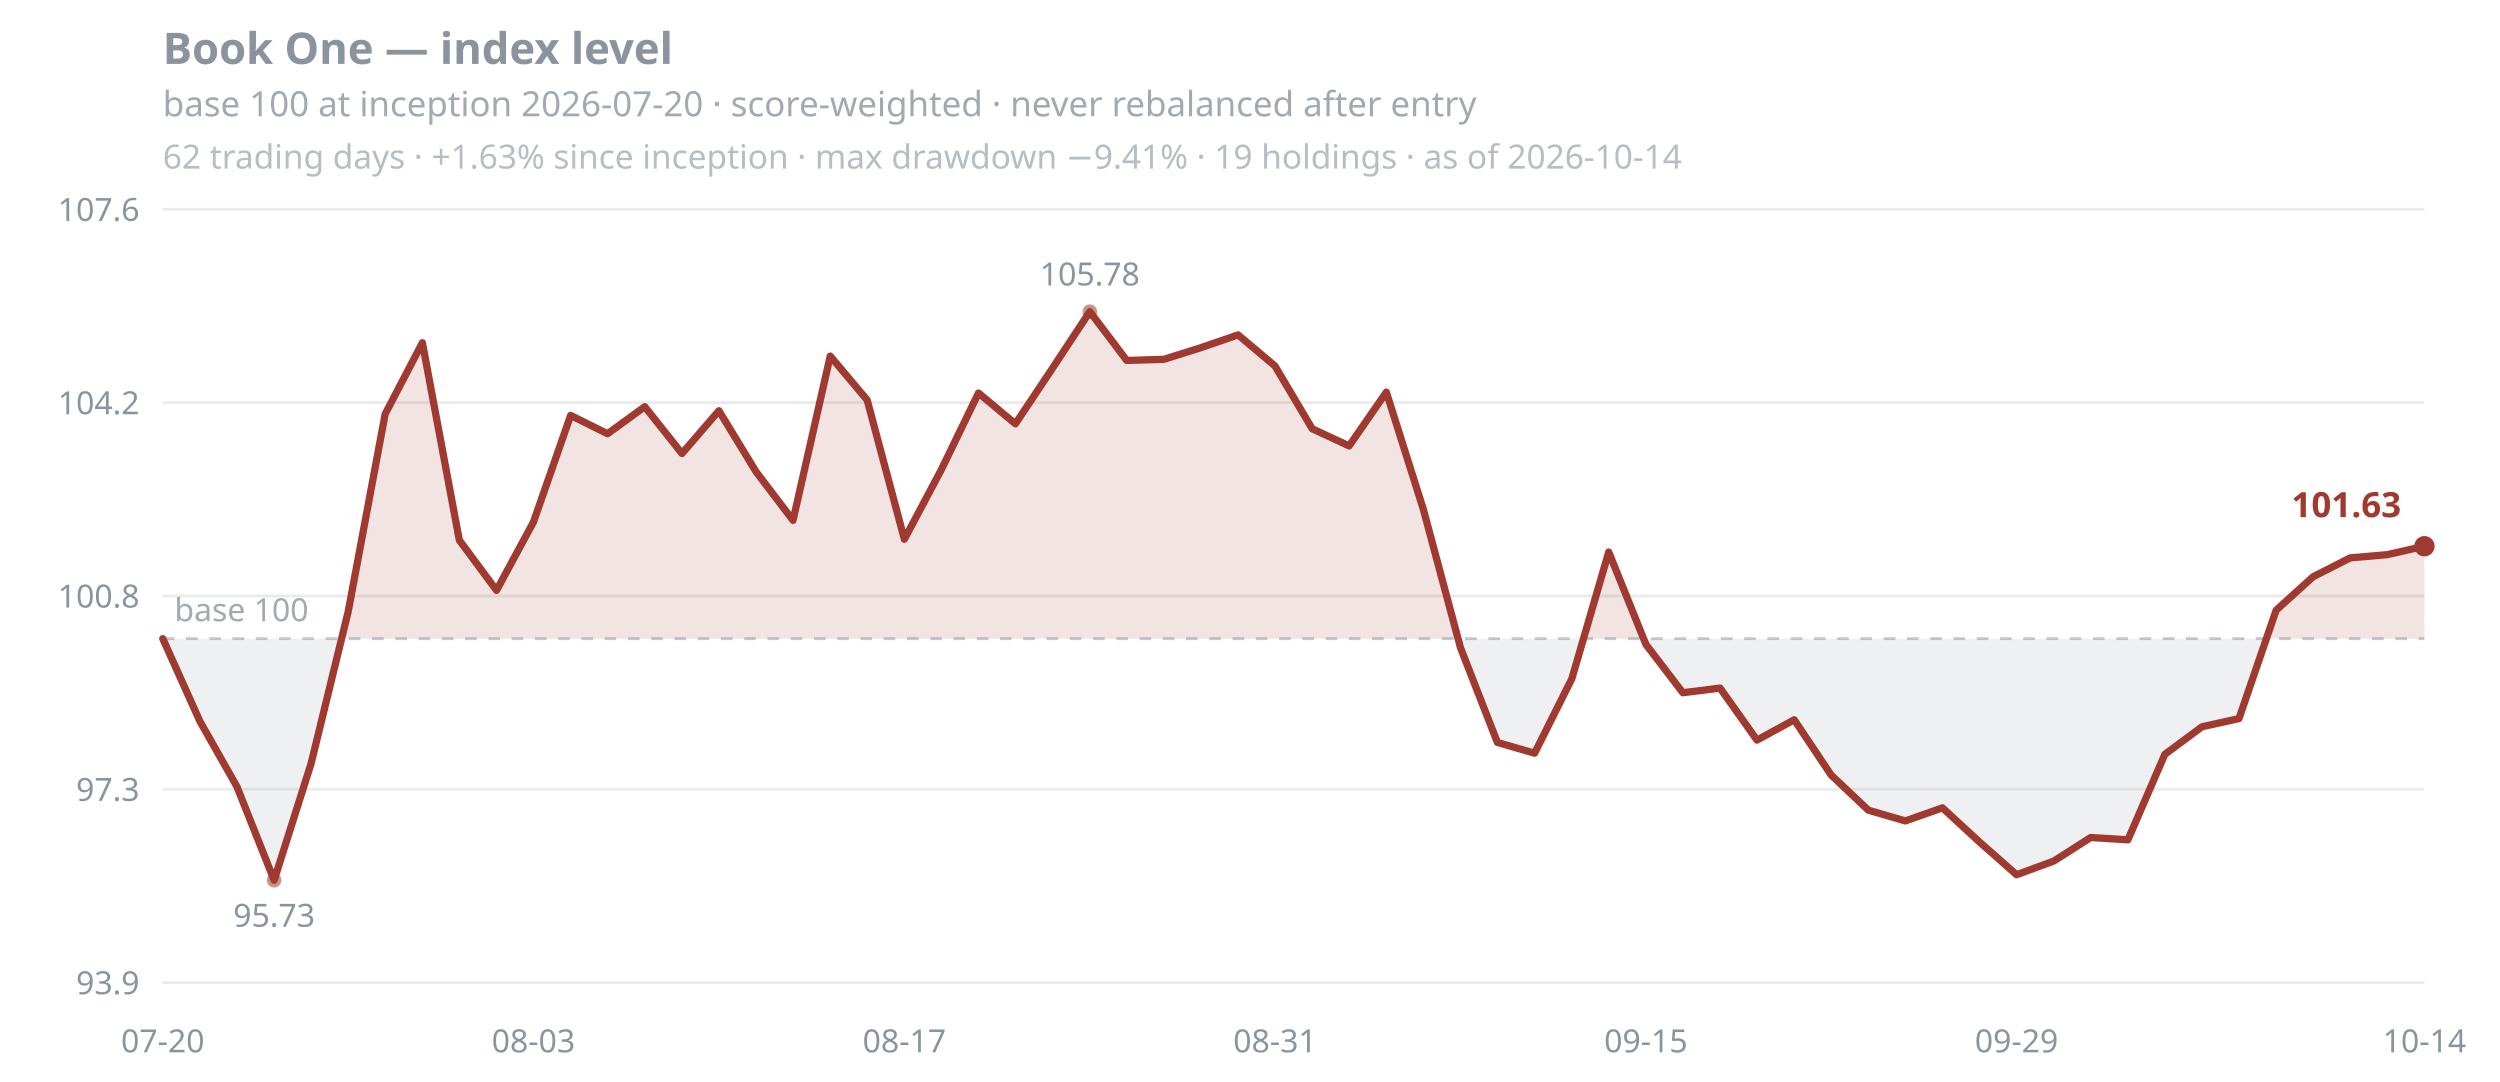
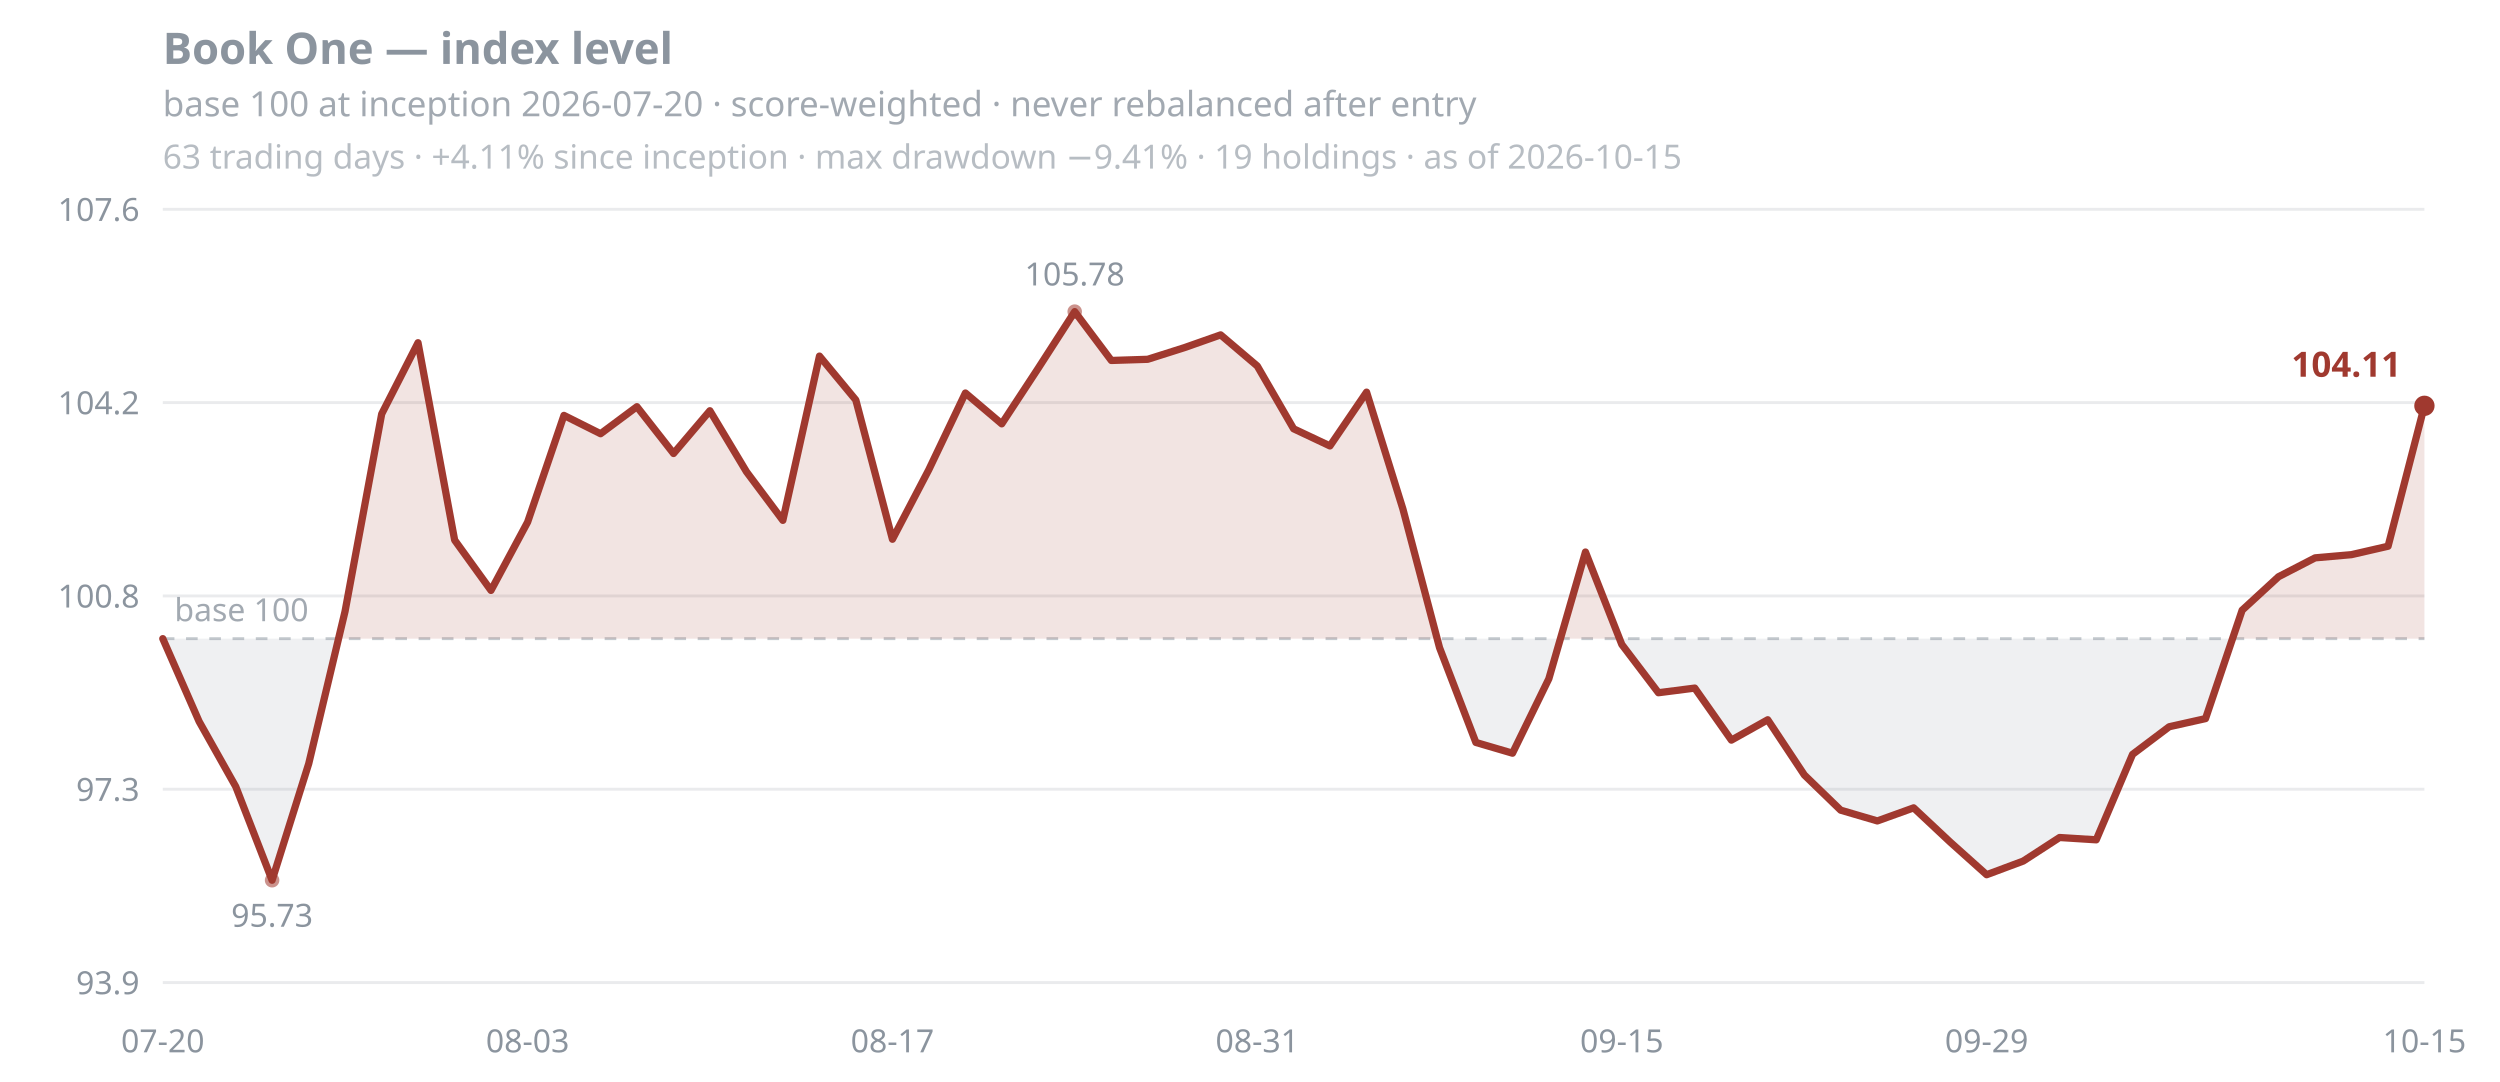
<svg xmlns="http://www.w3.org/2000/svg" viewBox="0 0 860 372" font-family="ui-sans-serif,system-ui,sans-serif">
  <text x="56" y="22" font-size="15" font-weight="600" fill="#8b949e">Book One — index level</text>
  <text x="56" y="40" font-size="12" fill="#8b949e" opacity="0.8">base 100 at inception 2026-07-20 · score-weighted · never rebalanced after entry</text>
-   <text x="56" y="58" font-size="11.5" fill="#8b949e" opacity="0.62">62 trading days · +1.63% since inception · max drawdown −9.41% · 19 holdings · as of 2026-10-14</text>
+   <text x="56" y="58" font-size="11.5" fill="#8b949e" opacity="0.62">63 trading days · +4.11% since inception · max drawdown −9.41% · 19 holdings · as of 2026-10-15</text>
  <line x1="56" y1="338.0" x2="834" y2="338.0" stroke="#8b949e" stroke-opacity="0.18" />
  <text x="48" y="342.0" font-size="11" fill="#8b949e" text-anchor="end">93.9</text>
  <line x1="56" y1="271.5" x2="834" y2="271.5" stroke="#8b949e" stroke-opacity="0.18" />
  <text x="48" y="275.5" font-size="11" fill="#8b949e" text-anchor="end">97.3</text>
  <line x1="56" y1="205.0" x2="834" y2="205.0" stroke="#8b949e" stroke-opacity="0.18" />
  <text x="48" y="209.0" font-size="11" fill="#8b949e" text-anchor="end">100.8</text>
  <line x1="56" y1="138.5" x2="834" y2="138.5" stroke="#8b949e" stroke-opacity="0.18" />
  <text x="48" y="142.5" font-size="11" fill="#8b949e" text-anchor="end">104.2</text>
  <line x1="56" y1="72.0" x2="834" y2="72.0" stroke="#8b949e" stroke-opacity="0.18" />
  <text x="48" y="76.0" font-size="11" fill="#8b949e" text-anchor="end">107.6</text>
  <line x1="56" y1="219.7" x2="834" y2="219.7" stroke="#8b949e" stroke-opacity="0.5" stroke-dasharray="4 4" />
  <text x="60" y="213.7" font-size="11" fill="#8b949e" text-anchor="start" opacity="0.8">base 100</text>
  <text x="56.0" y="362" font-size="11" fill="#8b949e" text-anchor="middle">07-20</text>
-   <text x="183.5" y="362" font-size="11" fill="#8b949e" text-anchor="middle">08-03</text>
-   <text x="311.1" y="362" font-size="11" fill="#8b949e" text-anchor="middle">08-17</text>
-   <text x="438.6" y="362" font-size="11" fill="#8b949e" text-anchor="middle">08-31</text>
-   <text x="566.2" y="362" font-size="11" fill="#8b949e" text-anchor="middle">09-15</text>
-   <text x="693.7" y="362" font-size="11" fill="#8b949e" text-anchor="middle">09-29</text>
-   <text x="834.0" y="362" font-size="11" fill="#8b949e" text-anchor="middle">10-14</text>
+   <text x="181.5" y="362" font-size="11" fill="#8b949e" text-anchor="middle">08-03</text>
+   <text x="307.0" y="362" font-size="11" fill="#8b949e" text-anchor="middle">08-17</text>
+   <text x="432.5" y="362" font-size="11" fill="#8b949e" text-anchor="middle">08-31</text>
+   <text x="557.9" y="362" font-size="11" fill="#8b949e" text-anchor="middle">09-15</text>
+   <text x="683.4" y="362" font-size="11" fill="#8b949e" text-anchor="middle">09-29</text>
+   <text x="834.0" y="362" font-size="11" fill="#8b949e" text-anchor="middle">10-15</text>
  <defs>
    <clipPath id="above">
      <rect x="56" y="72" width="778" height="147.7" />
    </clipPath>
    <clipPath id="below">
      <rect x="56" y="219.7" width="778" height="118.3" />
    </clipPath>
  </defs>
-   <polygon points="56.0,219.7 56.0,219.7 68.8,248.2 81.5,270.6 94.3,302.8 107.0,262.7 119.8,210.3 132.5,142.4 145.3,117.9 158.0,185.8 170.8,203.1 183.5,179.6 196.3,142.9 209.0,149.2 221.8,139.9 234.6,156.0 247.3,141.3 260.1,162.3 272.8,179.0 285.6,122.5 298.3,137.6 311.1,185.5 323.8,161.6 336.6,135.2 349.3,145.8 362.1,126.6 374.9,107.2 387.6,124.0 400.4,123.6 413.1,119.6 425.9,115.2 438.6,125.9 451.4,147.5 464.1,153.4 476.9,134.9 489.6,175.1 502.4,222.8 515.1,255.4 527.9,259.1 540.7,233.5 553.4,189.9 566.2,221.7 578.9,238.3 591.7,236.7 604.4,254.6 617.2,247.6 629.9,266.6 642.7,278.7 655.4,282.4 668.2,277.9 681.0,289.7 693.7,300.9 706.5,296.2 719.2,288.1 732.0,288.9 744.7,259.5 757.5,250.0 770.2,247.2 783.0,209.9 795.7,198.4 808.5,191.9 821.2,190.8 834.0,187.9 834.0,219.7" fill="#a0392f" fill-opacity="0.14" clip-path="url(#above)" />
-   <polygon points="56.0,219.7 56.0,219.7 68.8,248.2 81.5,270.6 94.3,302.8 107.0,262.7 119.8,210.3 132.5,142.4 145.3,117.9 158.0,185.8 170.8,203.1 183.5,179.6 196.3,142.9 209.0,149.2 221.8,139.9 234.6,156.0 247.3,141.3 260.1,162.3 272.8,179.0 285.6,122.5 298.3,137.6 311.1,185.5 323.8,161.6 336.6,135.2 349.3,145.8 362.1,126.6 374.9,107.2 387.6,124.0 400.4,123.6 413.1,119.6 425.9,115.2 438.6,125.9 451.4,147.5 464.1,153.4 476.9,134.9 489.6,175.1 502.4,222.8 515.1,255.4 527.9,259.1 540.7,233.5 553.4,189.9 566.2,221.7 578.9,238.3 591.7,236.7 604.4,254.6 617.2,247.6 629.9,266.6 642.7,278.7 655.4,282.4 668.2,277.9 681.0,289.7 693.7,300.9 706.5,296.2 719.2,288.1 732.0,288.9 744.7,259.5 757.5,250.0 770.2,247.2 783.0,209.9 795.7,198.4 808.5,191.9 821.2,190.8 834.0,187.9 834.0,219.7" fill="#8b949e" fill-opacity="0.14" clip-path="url(#below)" />
-   <polyline points="56.0,219.7 68.8,248.2 81.5,270.6 94.3,302.8 107.0,262.7 119.8,210.3 132.5,142.4 145.3,117.9 158.0,185.8 170.8,203.1 183.5,179.6 196.3,142.9 209.0,149.2 221.8,139.9 234.6,156.0 247.3,141.3 260.1,162.3 272.8,179.0 285.6,122.5 298.3,137.6 311.1,185.5 323.8,161.6 336.6,135.2 349.3,145.8 362.1,126.6 374.9,107.2 387.6,124.0 400.4,123.6 413.1,119.6 425.9,115.2 438.6,125.9 451.4,147.5 464.1,153.4 476.9,134.9 489.6,175.1 502.4,222.8 515.1,255.4 527.9,259.1 540.7,233.5 553.4,189.9 566.2,221.7 578.9,238.3 591.7,236.7 604.4,254.6 617.2,247.6 629.9,266.6 642.7,278.7 655.4,282.4 668.2,277.9 681.0,289.7 693.7,300.9 706.5,296.2 719.2,288.1 732.0,288.9 744.7,259.5 757.5,250.0 770.2,247.2 783.0,209.9 795.7,198.4 808.5,191.9 821.2,190.8 834.0,187.9" fill="none" stroke="#a0392f" stroke-width="2.5" stroke-linejoin="round" stroke-linecap="round" />
-   <circle cx="94.3" cy="302.8" r="2.5" fill="#a0392f" fill-opacity="0.55" />
-   <text x="94.3" y="318.8" font-size="11" fill="#8b949e" text-anchor="middle">95.73</text>
-   <circle cx="374.9" cy="107.2" r="2.5" fill="#a0392f" fill-opacity="0.55" />
-   <text x="374.9" y="98.2" font-size="11" fill="#8b949e" text-anchor="middle">105.78</text>
-   <circle cx="834.0" cy="187.9" r="3.5" fill="#a0392f" />
-   <text x="826.0" y="177.9" font-size="12" font-weight="600" fill="#a0392f" text-anchor="end">101.63</text>
+   <polygon points="56.0,219.7 56.0,219.7 68.5,248.2 81.1,270.6 93.6,302.8 106.2,262.7 118.7,210.3 131.3,142.4 143.8,117.9 156.4,185.8 168.9,203.1 181.5,179.6 194.0,142.9 206.6,149.2 219.1,139.9 231.7,156.0 244.2,141.3 256.8,162.3 269.3,179.0 281.9,122.5 294.4,137.6 307.0,185.5 319.5,161.6 332.1,135.2 344.6,145.8 357.2,126.6 369.7,107.2 382.3,124.0 394.8,123.6 407.4,119.6 419.9,115.2 432.5,125.9 445.0,147.5 457.5,153.4 470.1,134.9 482.6,175.1 495.2,222.8 507.7,255.4 520.3,259.1 532.8,233.5 545.4,189.9 557.9,221.7 570.5,238.3 583.0,236.7 595.6,254.6 608.1,247.6 620.7,266.6 633.2,278.7 645.8,282.4 658.3,277.9 670.9,289.7 683.4,300.9 696.0,296.2 708.5,288.1 721.1,288.9 733.6,259.5 746.2,250.0 758.7,247.2 771.3,209.9 783.8,198.4 796.4,191.9 808.9,190.8 821.5,187.9 834.0,139.6 834.0,219.7" fill="#a0392f" fill-opacity="0.14" clip-path="url(#above)" />
+   <polygon points="56.0,219.7 56.0,219.7 68.5,248.2 81.1,270.6 93.6,302.8 106.2,262.7 118.7,210.3 131.3,142.4 143.8,117.9 156.4,185.8 168.9,203.1 181.5,179.6 194.0,142.9 206.6,149.2 219.1,139.9 231.7,156.0 244.2,141.3 256.8,162.3 269.3,179.0 281.9,122.5 294.4,137.6 307.0,185.5 319.5,161.6 332.1,135.2 344.6,145.8 357.2,126.6 369.7,107.2 382.3,124.0 394.8,123.6 407.4,119.6 419.9,115.2 432.5,125.9 445.0,147.5 457.5,153.4 470.1,134.9 482.6,175.1 495.2,222.8 507.7,255.4 520.3,259.1 532.8,233.5 545.4,189.9 557.9,221.7 570.5,238.3 583.0,236.7 595.6,254.6 608.1,247.6 620.7,266.6 633.2,278.7 645.8,282.4 658.3,277.9 670.9,289.7 683.4,300.9 696.0,296.2 708.5,288.1 721.1,288.9 733.6,259.5 746.2,250.0 758.7,247.2 771.3,209.9 783.8,198.4 796.4,191.9 808.9,190.8 821.5,187.9 834.0,139.6 834.0,219.7" fill="#8b949e" fill-opacity="0.14" clip-path="url(#below)" />
+   <polyline points="56.0,219.7 68.5,248.2 81.1,270.6 93.6,302.8 106.2,262.7 118.7,210.3 131.3,142.4 143.8,117.9 156.4,185.8 168.9,203.1 181.5,179.6 194.0,142.9 206.6,149.2 219.1,139.9 231.7,156.0 244.2,141.3 256.8,162.3 269.3,179.0 281.9,122.5 294.4,137.6 307.0,185.5 319.5,161.6 332.1,135.2 344.6,145.8 357.2,126.6 369.7,107.2 382.3,124.0 394.8,123.6 407.4,119.6 419.9,115.2 432.5,125.9 445.0,147.5 457.5,153.4 470.1,134.9 482.6,175.1 495.2,222.8 507.7,255.4 520.3,259.1 532.8,233.5 545.4,189.9 557.9,221.7 570.5,238.3 583.0,236.7 595.6,254.6 608.1,247.6 620.7,266.6 633.2,278.7 645.8,282.4 658.3,277.9 670.9,289.7 683.4,300.9 696.0,296.2 708.5,288.1 721.1,288.9 733.6,259.5 746.2,250.0 758.7,247.2 771.3,209.9 783.8,198.4 796.4,191.9 808.9,190.8 821.5,187.9 834.0,139.6" fill="none" stroke="#a0392f" stroke-width="2.5" stroke-linejoin="round" stroke-linecap="round" />
+   <circle cx="93.6" cy="302.8" r="2.5" fill="#a0392f" fill-opacity="0.55" />
+   <text x="93.6" y="318.8" font-size="11" fill="#8b949e" text-anchor="middle">95.73</text>
+   <circle cx="369.7" cy="107.2" r="2.5" fill="#a0392f" fill-opacity="0.55" />
+   <text x="369.7" y="98.2" font-size="11" fill="#8b949e" text-anchor="middle">105.78</text>
+   <circle cx="834.0" cy="139.6" r="3.5" fill="#a0392f" />
+   <text x="826.0" y="129.6" font-size="12" font-weight="600" fill="#a0392f" text-anchor="end">104.11</text>
</svg>
